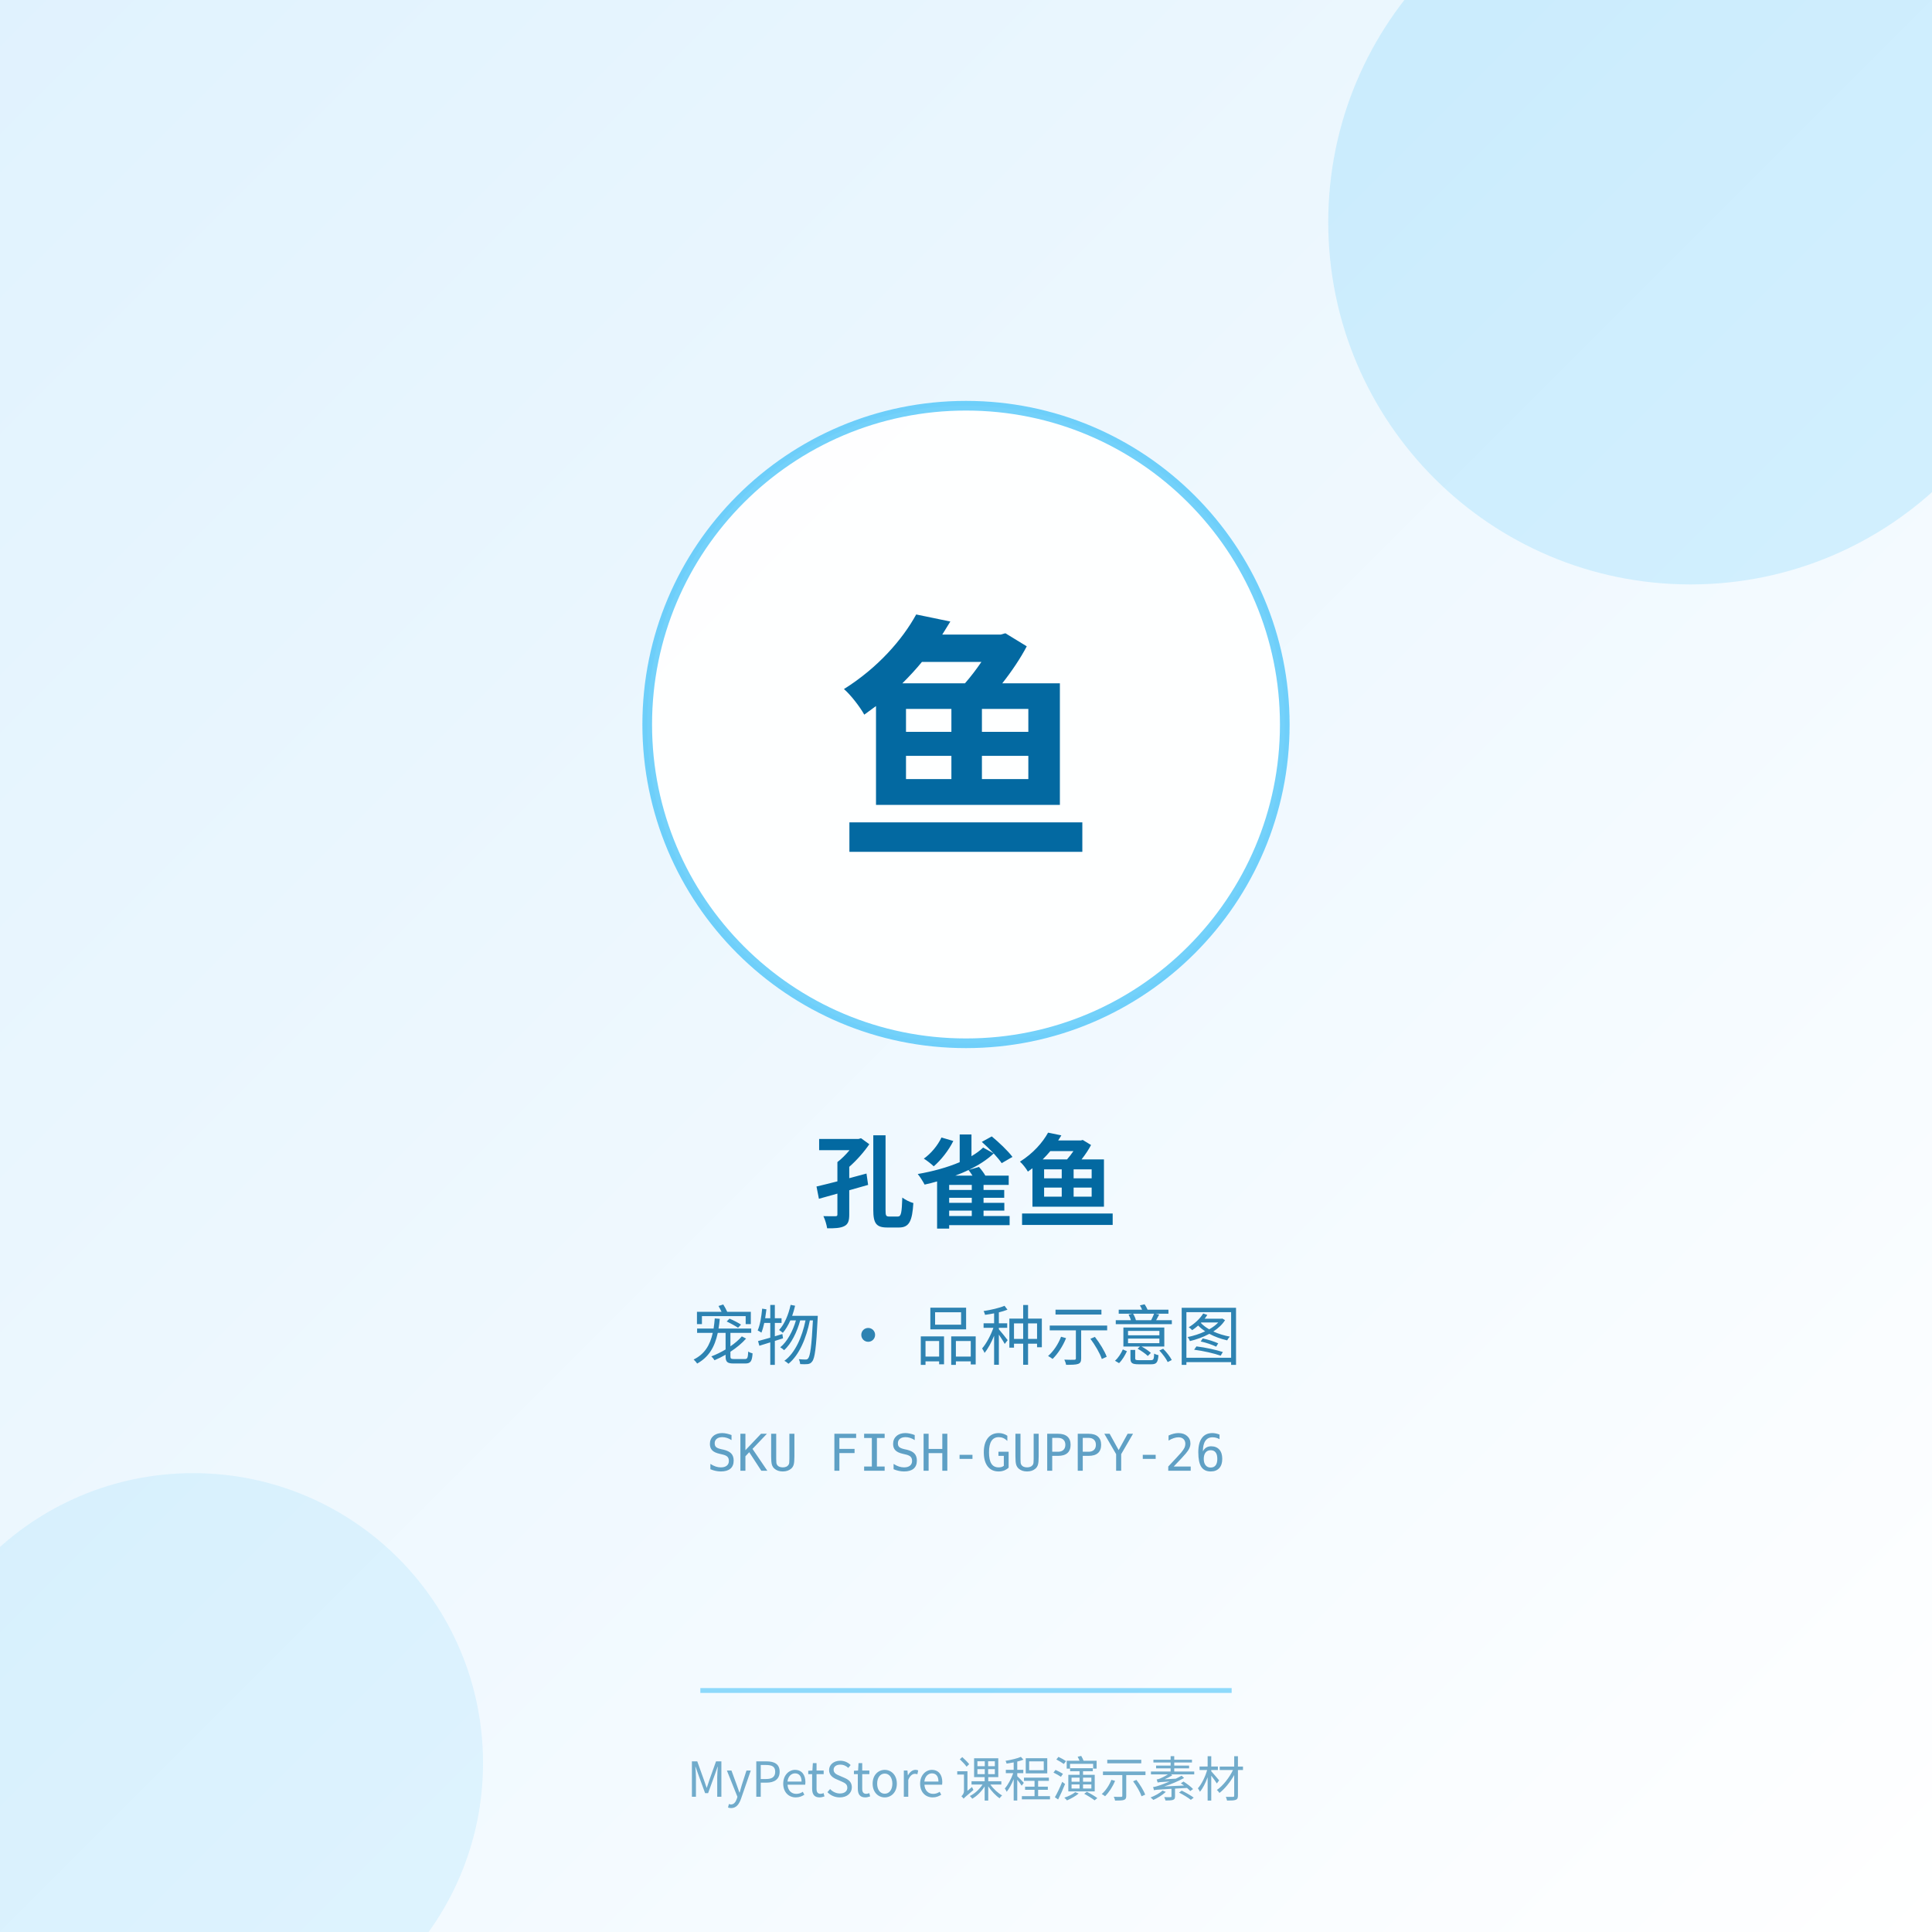
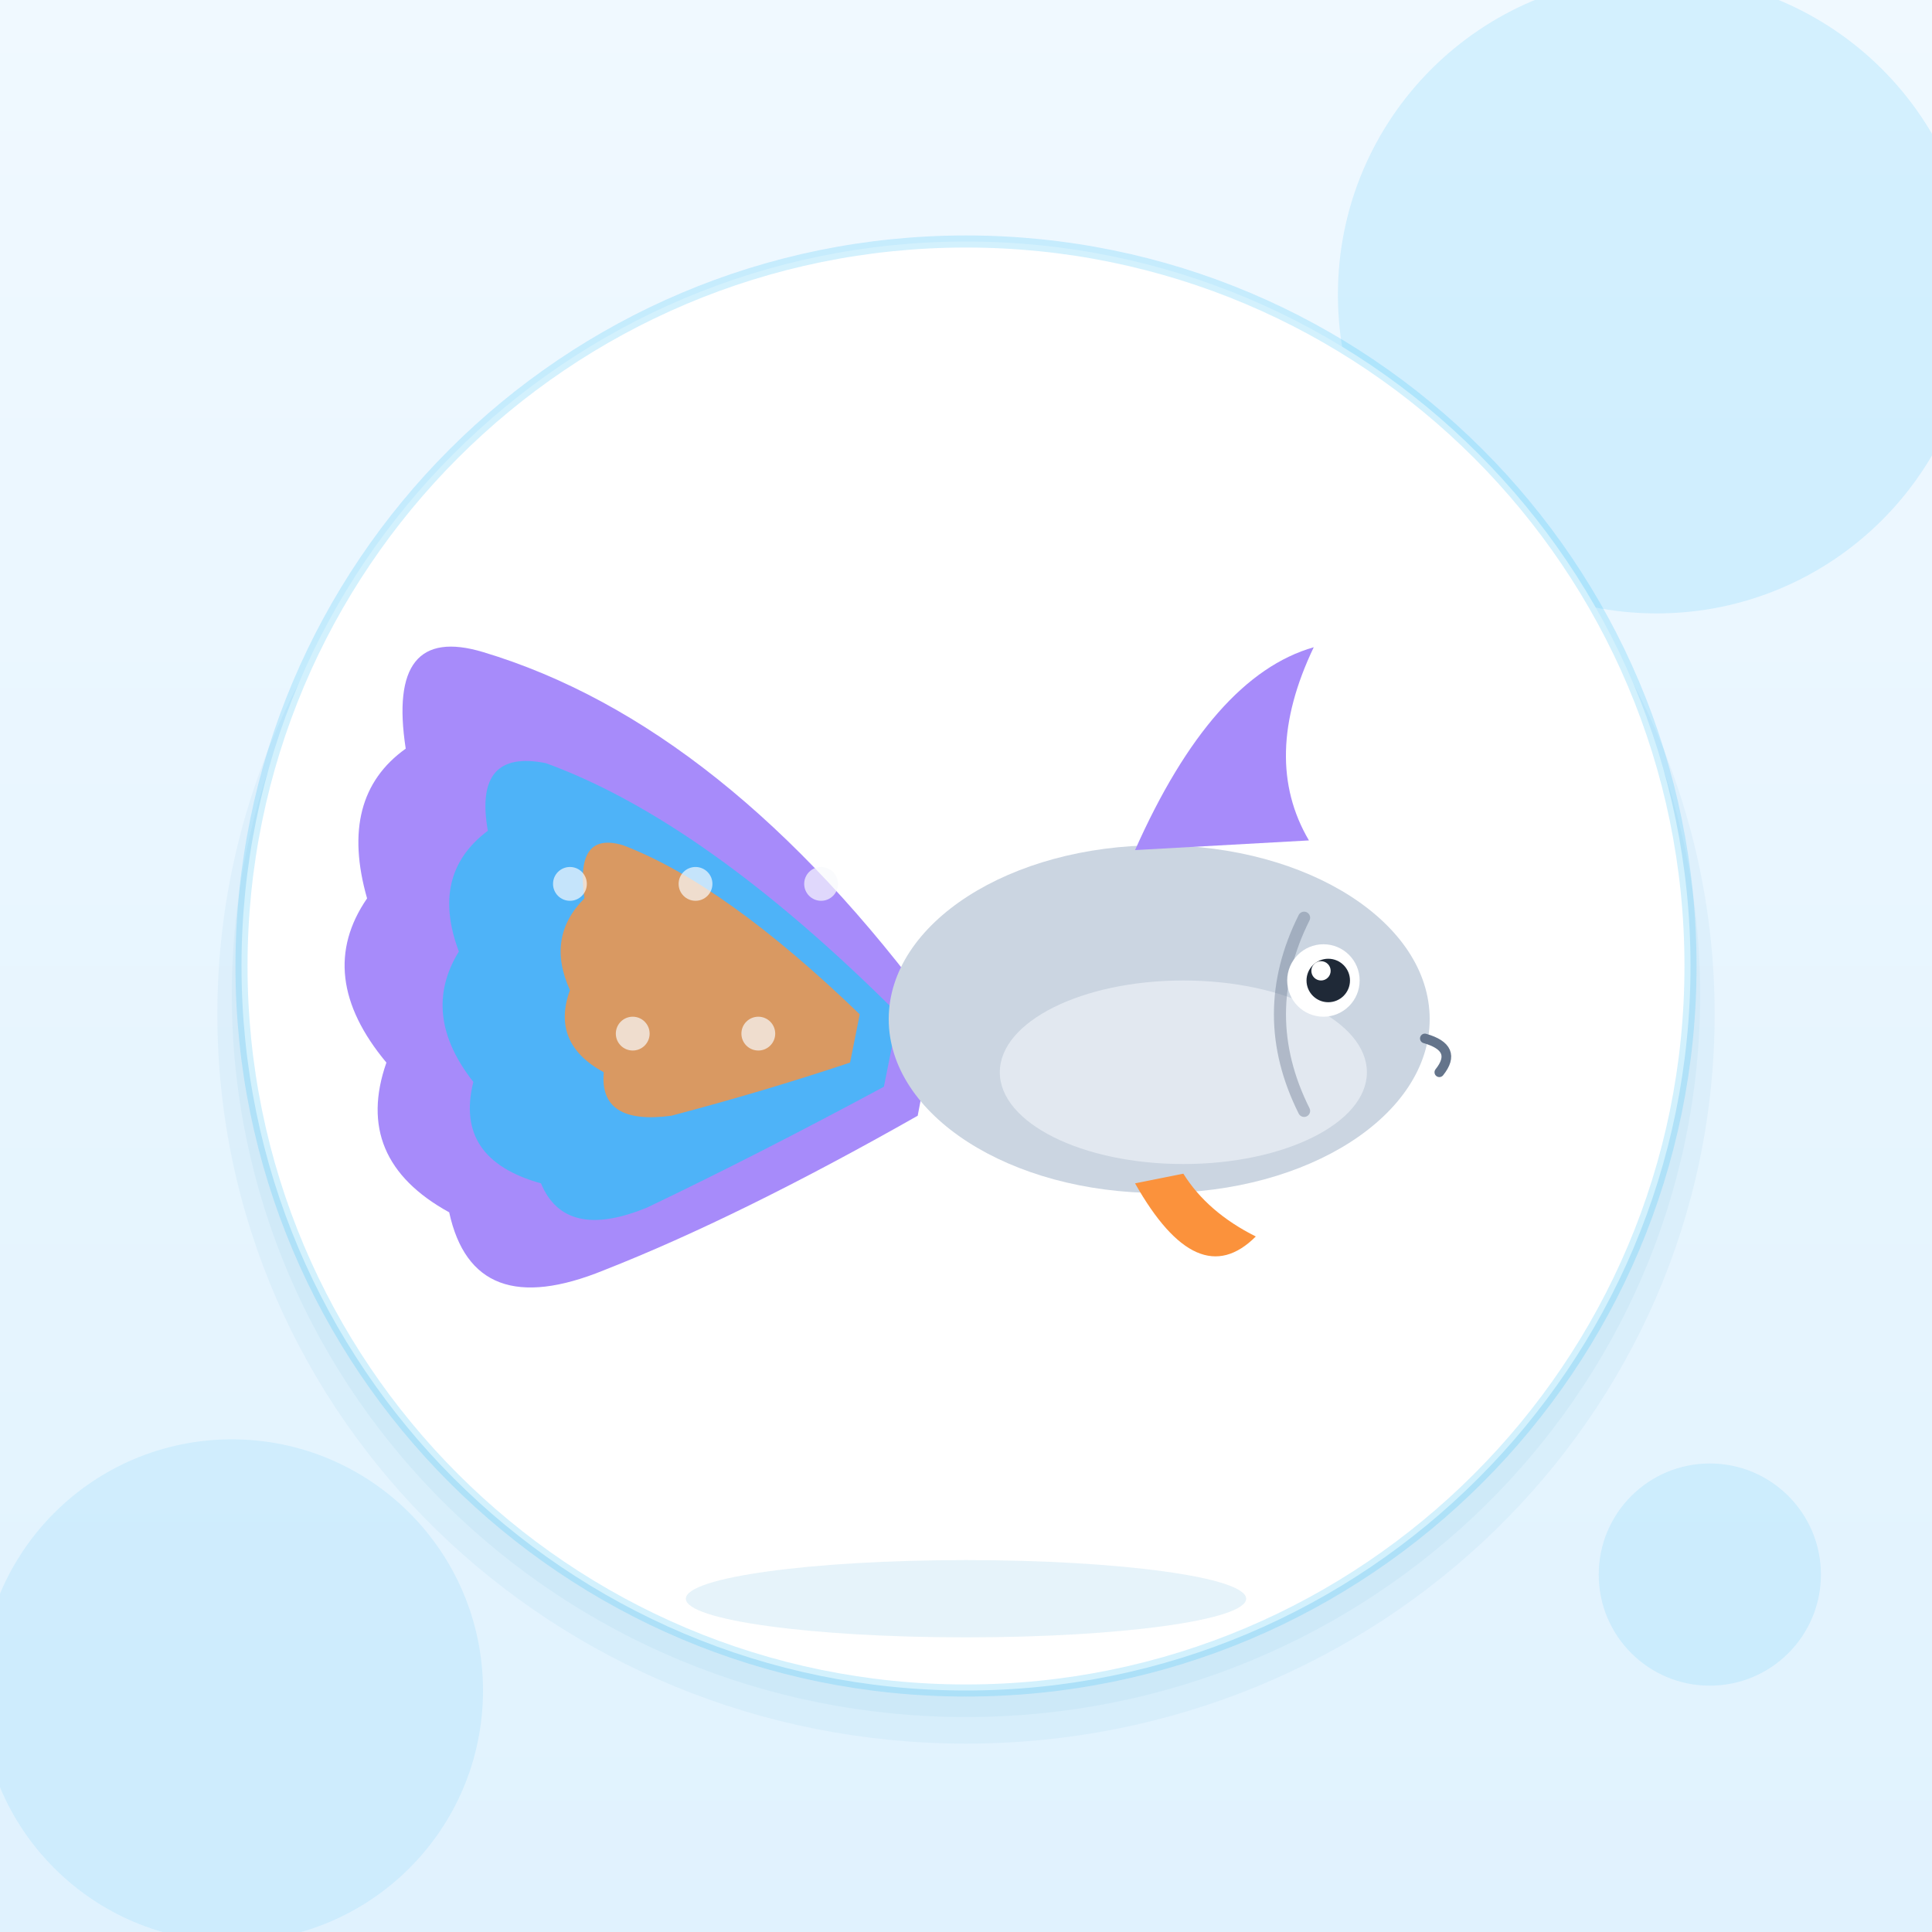
- <svg xmlns="http://www.w3.org/2000/svg" width="800" height="800" viewBox="0 0 800 800" role="img" aria-label="孔雀鱼 教学示意图">
+ <svg xmlns="http://www.w3.org/2000/svg" viewBox="0 0 800 800">
  <defs>
-     <linearGradient id="bg" x1="0" y1="0" x2="1" y2="1">
-       <stop offset="0%" stop-color="#e0f2fe" />
-       <stop offset="100%" stop-color="#ffffff" />
+     <linearGradient id="bg" x1="0" y1="0" x2="0" y2="1">
+       <stop offset="0" stop-color="#f0f9ff" />
+       <stop offset="1" stop-color="#e0f2fe" />
    </linearGradient>
  </defs>
  <rect width="800" height="800" fill="url(#bg)" />
-   <circle cx="700" cy="92" r="150" fill="#38bdf8" opacity="0.18" />
-   <circle cx="80" cy="730" r="120" fill="#38bdf8" opacity="0.12" />
-   <circle cx="400" cy="300" r="132" fill="#ffffff" opacity="0.94" />
-   <circle cx="400" cy="300" r="132" fill="none" stroke="#38bdf8" stroke-width="4" opacity="0.7" />
-   <text x="400" y="347" text-anchor="middle" font-family="Microsoft YaHei, PingFang SC, Noto Sans CJK SC, sans-serif" font-size="108" font-weight="700" fill="#0369a1">鱼</text>
-   <text x="400" y="505" text-anchor="middle" font-family="Microsoft YaHei, PingFang SC, Noto Sans CJK SC, sans-serif" font-size="42" font-weight="700" fill="#0369a1">孔雀鱼</text>
-   <text x="400" y="563" text-anchor="middle" font-family="Microsoft YaHei, PingFang SC, Noto Sans CJK SC, sans-serif" font-size="27" fill="#0369a1" opacity="0.82">宠物 · 品种示意图</text>
-   <text x="400" y="609" text-anchor="middle" font-family="Consolas, monospace" font-size="21" fill="#0369a1" opacity="0.62">SKU FISH-GUPPY-26</text>
-   <line x1="290" y1="700" x2="510" y2="700" stroke="#38bdf8" stroke-width="2" opacity="0.55" />
-   <text x="400" y="744" text-anchor="middle" font-family="Microsoft YaHei, PingFang SC, Noto Sans CJK SC, sans-serif" font-size="20" fill="#0369a1" opacity="0.55">MyPetStore 课程演示素材</text>
+   <g id="deco" fill="#38bdf8">
+     <circle cx="686" cy="122" r="132" opacity="0.16" />
+     <circle cx="96" cy="700" r="104" opacity="0.12" />
+     <circle cx="708" cy="652" r="46" opacity="0.14" />
+   </g>
+   <g id="plate">
+     <ellipse cx="400" cy="420" rx="310" ry="302" fill="#0284c7" opacity="0.05" />
+     <ellipse cx="400" cy="412" rx="304" ry="299" fill="#0284c7" opacity="0.05" />
+     <circle cx="400" cy="400" r="300" fill="#ffffff" />
+     <circle cx="400" cy="400" r="300" fill="none" stroke="#38bdf8" stroke-width="5" opacity="0.22" />
+   </g>
+   <g id="art">
+     <ellipse cx="400" cy="662" rx="116" ry="16" fill="#0284c7" opacity="0.1" />
+     <path d="M 388 420 Q 300 300 200 270 Q 160 258 168 310 Q 140 330 152 372 Q 130 404 160 440 Q 146 480 186 502 Q 196 548 250 526 Q 306 504 380 462 Z" fill="#a78bfa" />
+     <path d="M 372 420 Q 292 340 226 316 Q 196 310 202 344 Q 178 362 190 394 Q 174 420 196 448 Q 188 480 224 490 Q 234 514 268 500 Q 314 478 366 450 Z" fill="#38bdf8" opacity="0.8" />
+     <path d="M 356 420 Q 300 366 258 350 Q 238 344 242 372 Q 226 388 236 410 Q 228 432 250 444 Q 248 466 278 462 Q 316 452 352 440 Z" fill="#fb923c" opacity="0.8" />
+     <circle cx="236" cy="366" r="7" fill="#f8fafc" opacity="0.7" />
+     <circle cx="262" cy="428" r="7" fill="#f8fafc" opacity="0.7" />
+     <circle cx="288" cy="366" r="7" fill="#f8fafc" opacity="0.7" />
+     <circle cx="314" cy="428" r="7" fill="#f8fafc" opacity="0.7" />
+     <circle cx="340" cy="366" r="7" fill="#f8fafc" opacity="0.7" />
+     <ellipse cx="480" cy="422" rx="112" ry="72" fill="#cbd5e1" />
+     <ellipse cx="490" cy="444" rx="76" ry="38" fill="#e2e8f0" />
+     <path d="M 470 352 Q 502 280 544 268 Q 522 314 542 348 Q 506 350 470 352 Z" fill="#a78bfa" />
+     <path d="M 470 490 Q 496 536 520 512 Q 500 502 490 486 Z" fill="#fb923c" />
+     <path d="M 540 380 Q 520 420 540 460" fill="none" opacity="0.4" stroke="#64748b" stroke-width="5" stroke-linecap="round" stroke-linejoin="round" />
+     <circle cx="548" cy="406" r="15" fill="#ffffff" />
+     <circle cx="550" cy="406" r="9" fill="#1f2937" />
+     <circle cx="547" cy="402" r="4" fill="#ffffff" />
+     <path d="M 590 430 Q 604 434 596 444" fill="none" stroke="#64748b" stroke-width="4" stroke-linecap="round" stroke-linejoin="round" />
+   </g>
</svg>
